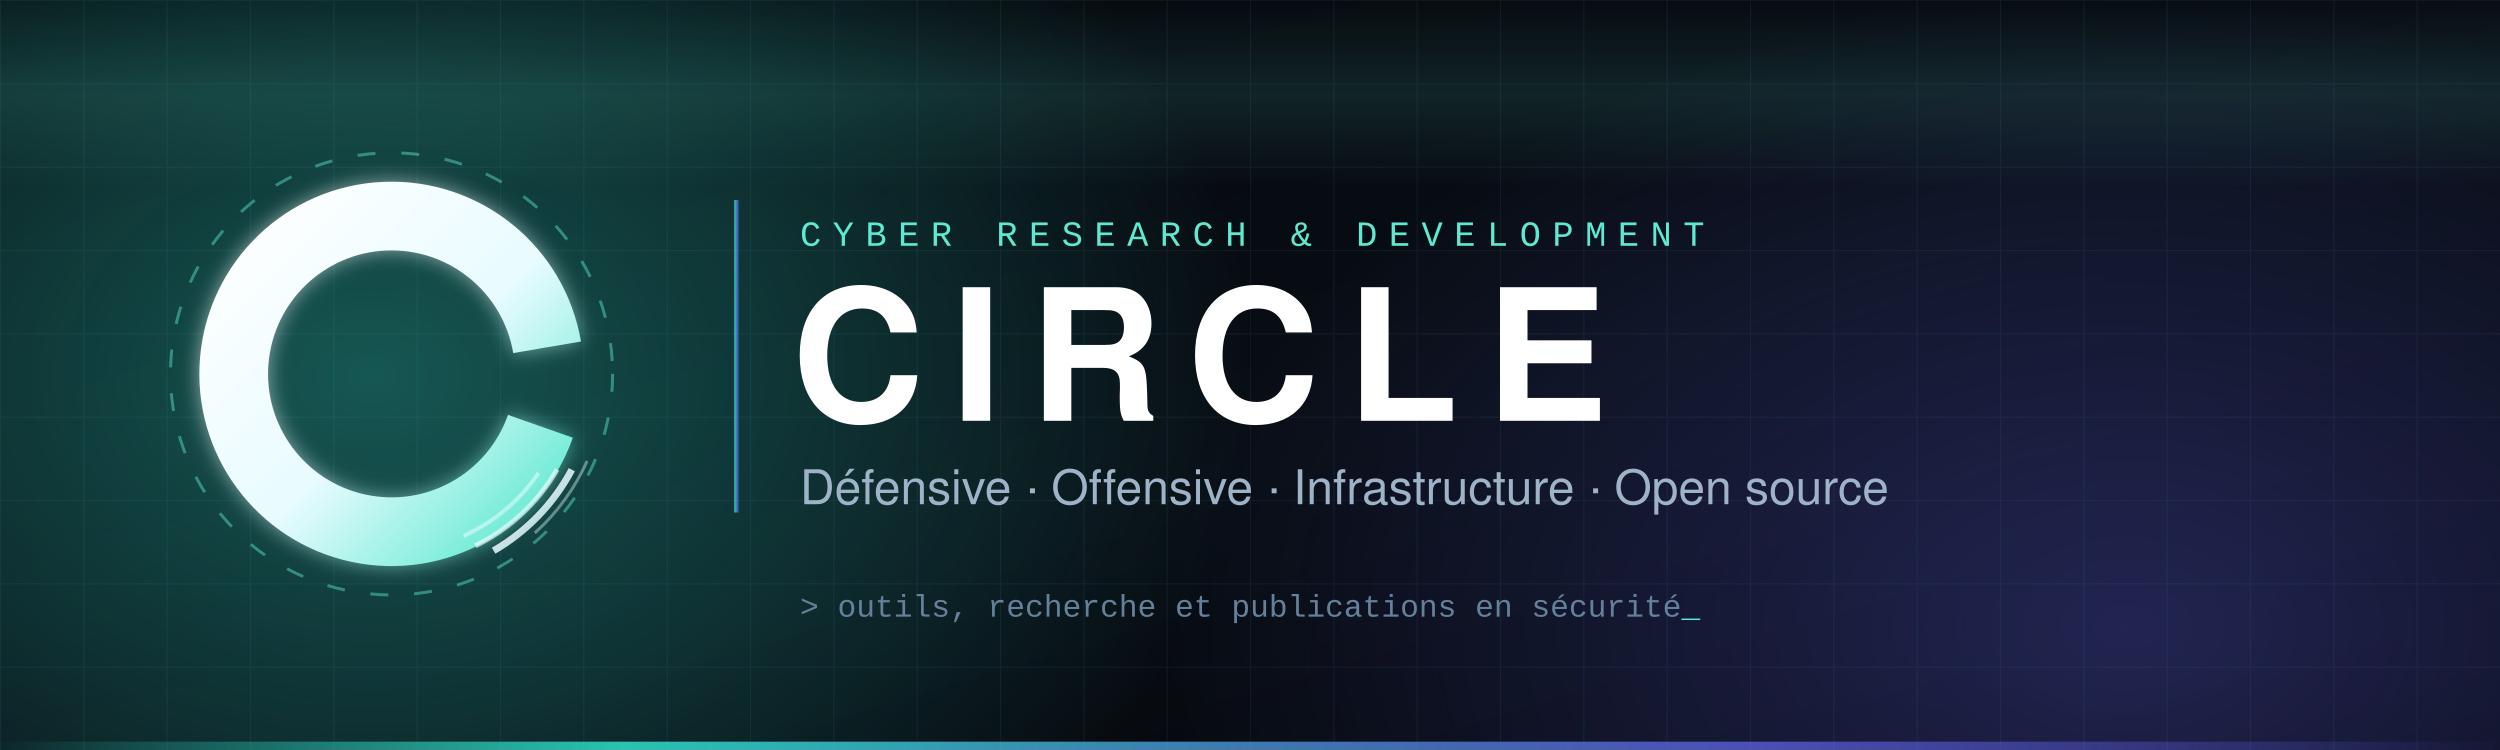
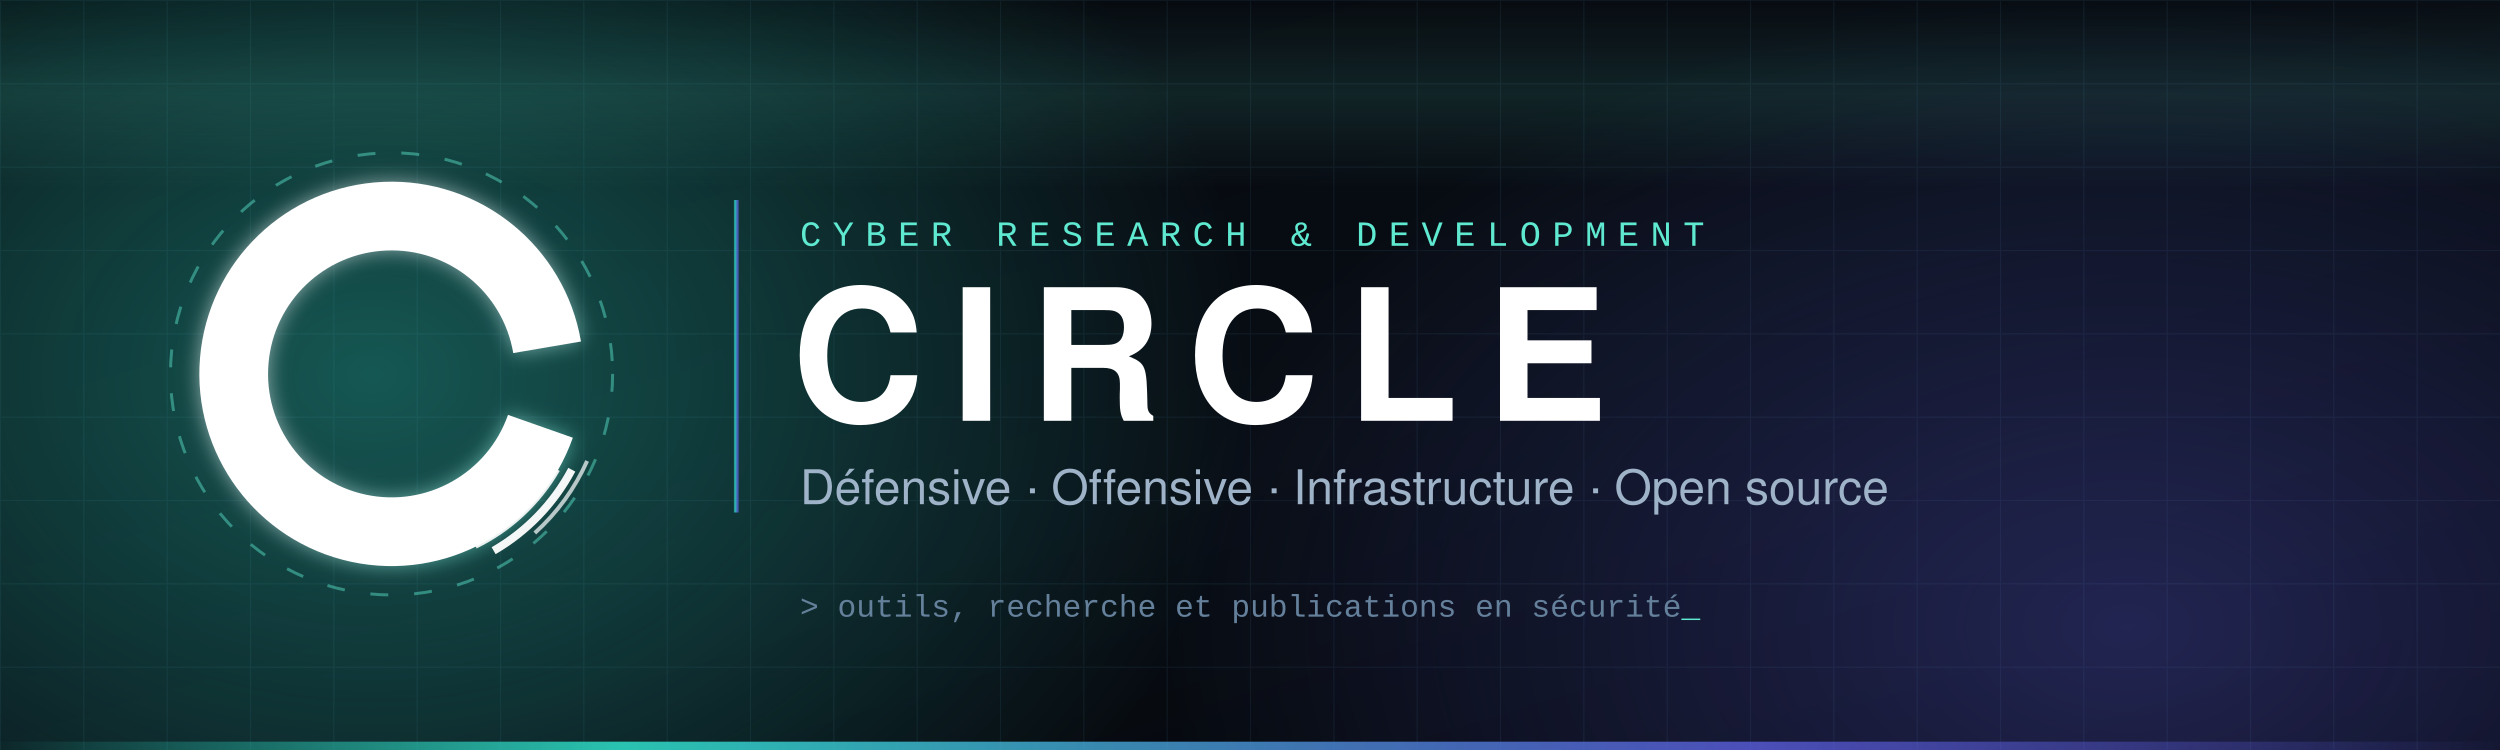
<svg xmlns="http://www.w3.org/2000/svg" viewBox="0 0 1200 360" width="1200" height="360" role="img" aria-label="CIRCLE - Cyber Research &amp; Development">
  <defs>
    <linearGradient id="bg" x1="0" y1="0" x2="1" y2="1">
      <stop offset="0%" stop-color="#05080c" />
      <stop offset="55%" stop-color="#080d14" />
      <stop offset="100%" stop-color="#040609" />
    </linearGradient>
    <radialGradient id="glowTeal" cx="50%" cy="50%" r="50%">
      <stop offset="0%" stop-color="#2dd4bf" stop-opacity="0.38" />
      <stop offset="100%" stop-color="#2dd4bf" stop-opacity="0" />
    </radialGradient>
    <radialGradient id="glowIndigo" cx="50%" cy="50%" r="50%">
      <stop offset="0%" stop-color="#6366f1" stop-opacity="0.30" />
      <stop offset="100%" stop-color="#6366f1" stop-opacity="0" />
    </radialGradient>
    <linearGradient id="logoGrad" x1="0" y1="0" x2="1" y2="1">
      <stop offset="0%" stop-color="#ffffff" />
      <stop offset="55%" stop-color="#e8fbff" />
      <stop offset="100%" stop-color="#5ee9d0" />
    </linearGradient>
    <linearGradient id="rule" x1="0" y1="0" x2="1" y2="0">
      <stop offset="0%" stop-color="#2dd4bf" stop-opacity="0" />
      <stop offset="25%" stop-color="#2dd4bf" stop-opacity="0.9" />
      <stop offset="70%" stop-color="#6366f1" stop-opacity="0.7" />
      <stop offset="100%" stop-color="#6366f1" stop-opacity="0" />
    </linearGradient>
    <linearGradient id="scan" x1="0" y1="0" x2="0" y2="1">
      <stop offset="0%" stop-color="#5ee9d0" stop-opacity="0" />
      <stop offset="50%" stop-color="#5ee9d0" stop-opacity="0.22" />
      <stop offset="100%" stop-color="#5ee9d0" stop-opacity="0" />
    </linearGradient>
    <pattern id="grid" width="40" height="40" patternUnits="userSpaceOnUse">
      <path d="M 40 0 L 0 0 0 40" fill="none" stroke="#7dd3fc" stroke-opacity="0.07" stroke-width="1" />
    </pattern>
    <filter id="soft" x="-40%" y="-40%" width="180%" height="180%">
      <feGaussianBlur stdDeviation="10" />
    </filter>
  </defs>
  <rect width="1200" height="360" fill="url(#bg)" />
  <rect width="1200" height="360" fill="url(#grid)" />
  <ellipse cx="180" cy="180" rx="420" ry="320" fill="url(#glowTeal)" />
  <ellipse cx="1020" cy="300" rx="460" ry="300" fill="url(#glowIndigo)" />
  <g opacity="0.5">
    <rect x="0" y="0" width="1200" height="90" fill="url(#scan)">
      <animate attributeName="y" values="-90;360" dur="7s" repeatCount="indefinite" />
    </rect>
  </g>
  <g transform="translate(78,70) scale(0.478)">
    <g fill="none" stroke="url(#logoGrad)" stroke-linecap="butt" filter="url(#soft)" opacity="0.55">
      <path d="M 386.23 202.29 A 158.5 158.5 0 1 0 379.5 281.65" stroke-width="69" />
    </g>
-     <g fill="none" stroke="url(#logoGrad)" stroke-linecap="butt">
+     <g fill="none" stroke="#ffffff" stroke-linecap="butt">
      <path d="M 386.23 202.29 A 158.5 158.5 0 1 0 379.5 281.65" stroke-width="69" />
-       <path d="M 332.5 406.54 A 205 205 0 0 0 411 325.24" stroke-width="7" opacity="0.85" />
-       <path d="M 314.17 401.57 A 192 192 0 0 0 396.28 325" stroke-width="5" opacity="0.7" />
-       <path d="M 302.4 391.61 A 178 178 0 0 0 377.57 328.54" stroke-width="4" opacity="0.55" />
-       <path d="M 373.86 388.78 A 215 215 0 0 0 426.41 316.45" stroke-width="3" opacity="0.4" />
+       <path d="M 332.5 406.54 A 205 205 0 0 0 411 325.24" stroke-width="8" opacity="0.95" />
+       <path d="M 314.17 401.57 A 192 192 0 0 0 396.28 325" stroke-width="6" opacity="0.9" />
+       <path d="M 302.4 391.61 A 178 178 0 0 0 377.57 328.54" stroke-width="5" opacity="0.8" />
+       <path d="M 373.86 388.78 A 215 215 0 0 0 426.41 316.45" stroke-width="4" opacity="0.7" />
    </g>
    <circle cx="230" cy="229" r="222" fill="none" stroke="#5ee9d0" stroke-opacity="0.45" stroke-width="3" stroke-dasharray="18 26">
      <animateTransform attributeName="transform" type="rotate" from="0 230 229" to="360 230 229" dur="26s" repeatCount="indefinite" />
    </circle>
  </g>
  <g font-family="'Segoe UI', 'Helvetica Neue', Helvetica, Arial, sans-serif">
    <rect x="352" y="96" width="3" height="150" fill="url(#rule)" />
    <text x="384" y="118" font-family="'JetBrains Mono', 'SFMono-Regular', Consolas, 'Liberation Mono', monospace" font-size="17" letter-spacing="5.5" fill="#5ee9d0">CYBER RESEARCH &amp; DEVELOPMENT</text>
    <text x="380" y="202" font-size="88" font-weight="700" letter-spacing="13" fill="#ffffff">CIRCLE</text>
    <text x="384" y="242" font-size="23" fill="#9fb3c8">Défensive · Offensive · Infrastructure · Open source</text>
  </g>
  <g font-family="'JetBrains Mono', 'SFMono-Regular', Consolas, 'Liberation Mono', monospace" font-size="15" fill="#64809b">
    <text x="384" y="296">&gt; outils, recherche et publications en sécurité<tspan fill="#5ee9d0">_</tspan>
      <animate attributeName="opacity" values="1;0.55;1" dur="3.6s" repeatCount="indefinite" />
    </text>
  </g>
  <rect x="0" y="356" width="1200" height="4" fill="url(#rule)" />
</svg>
